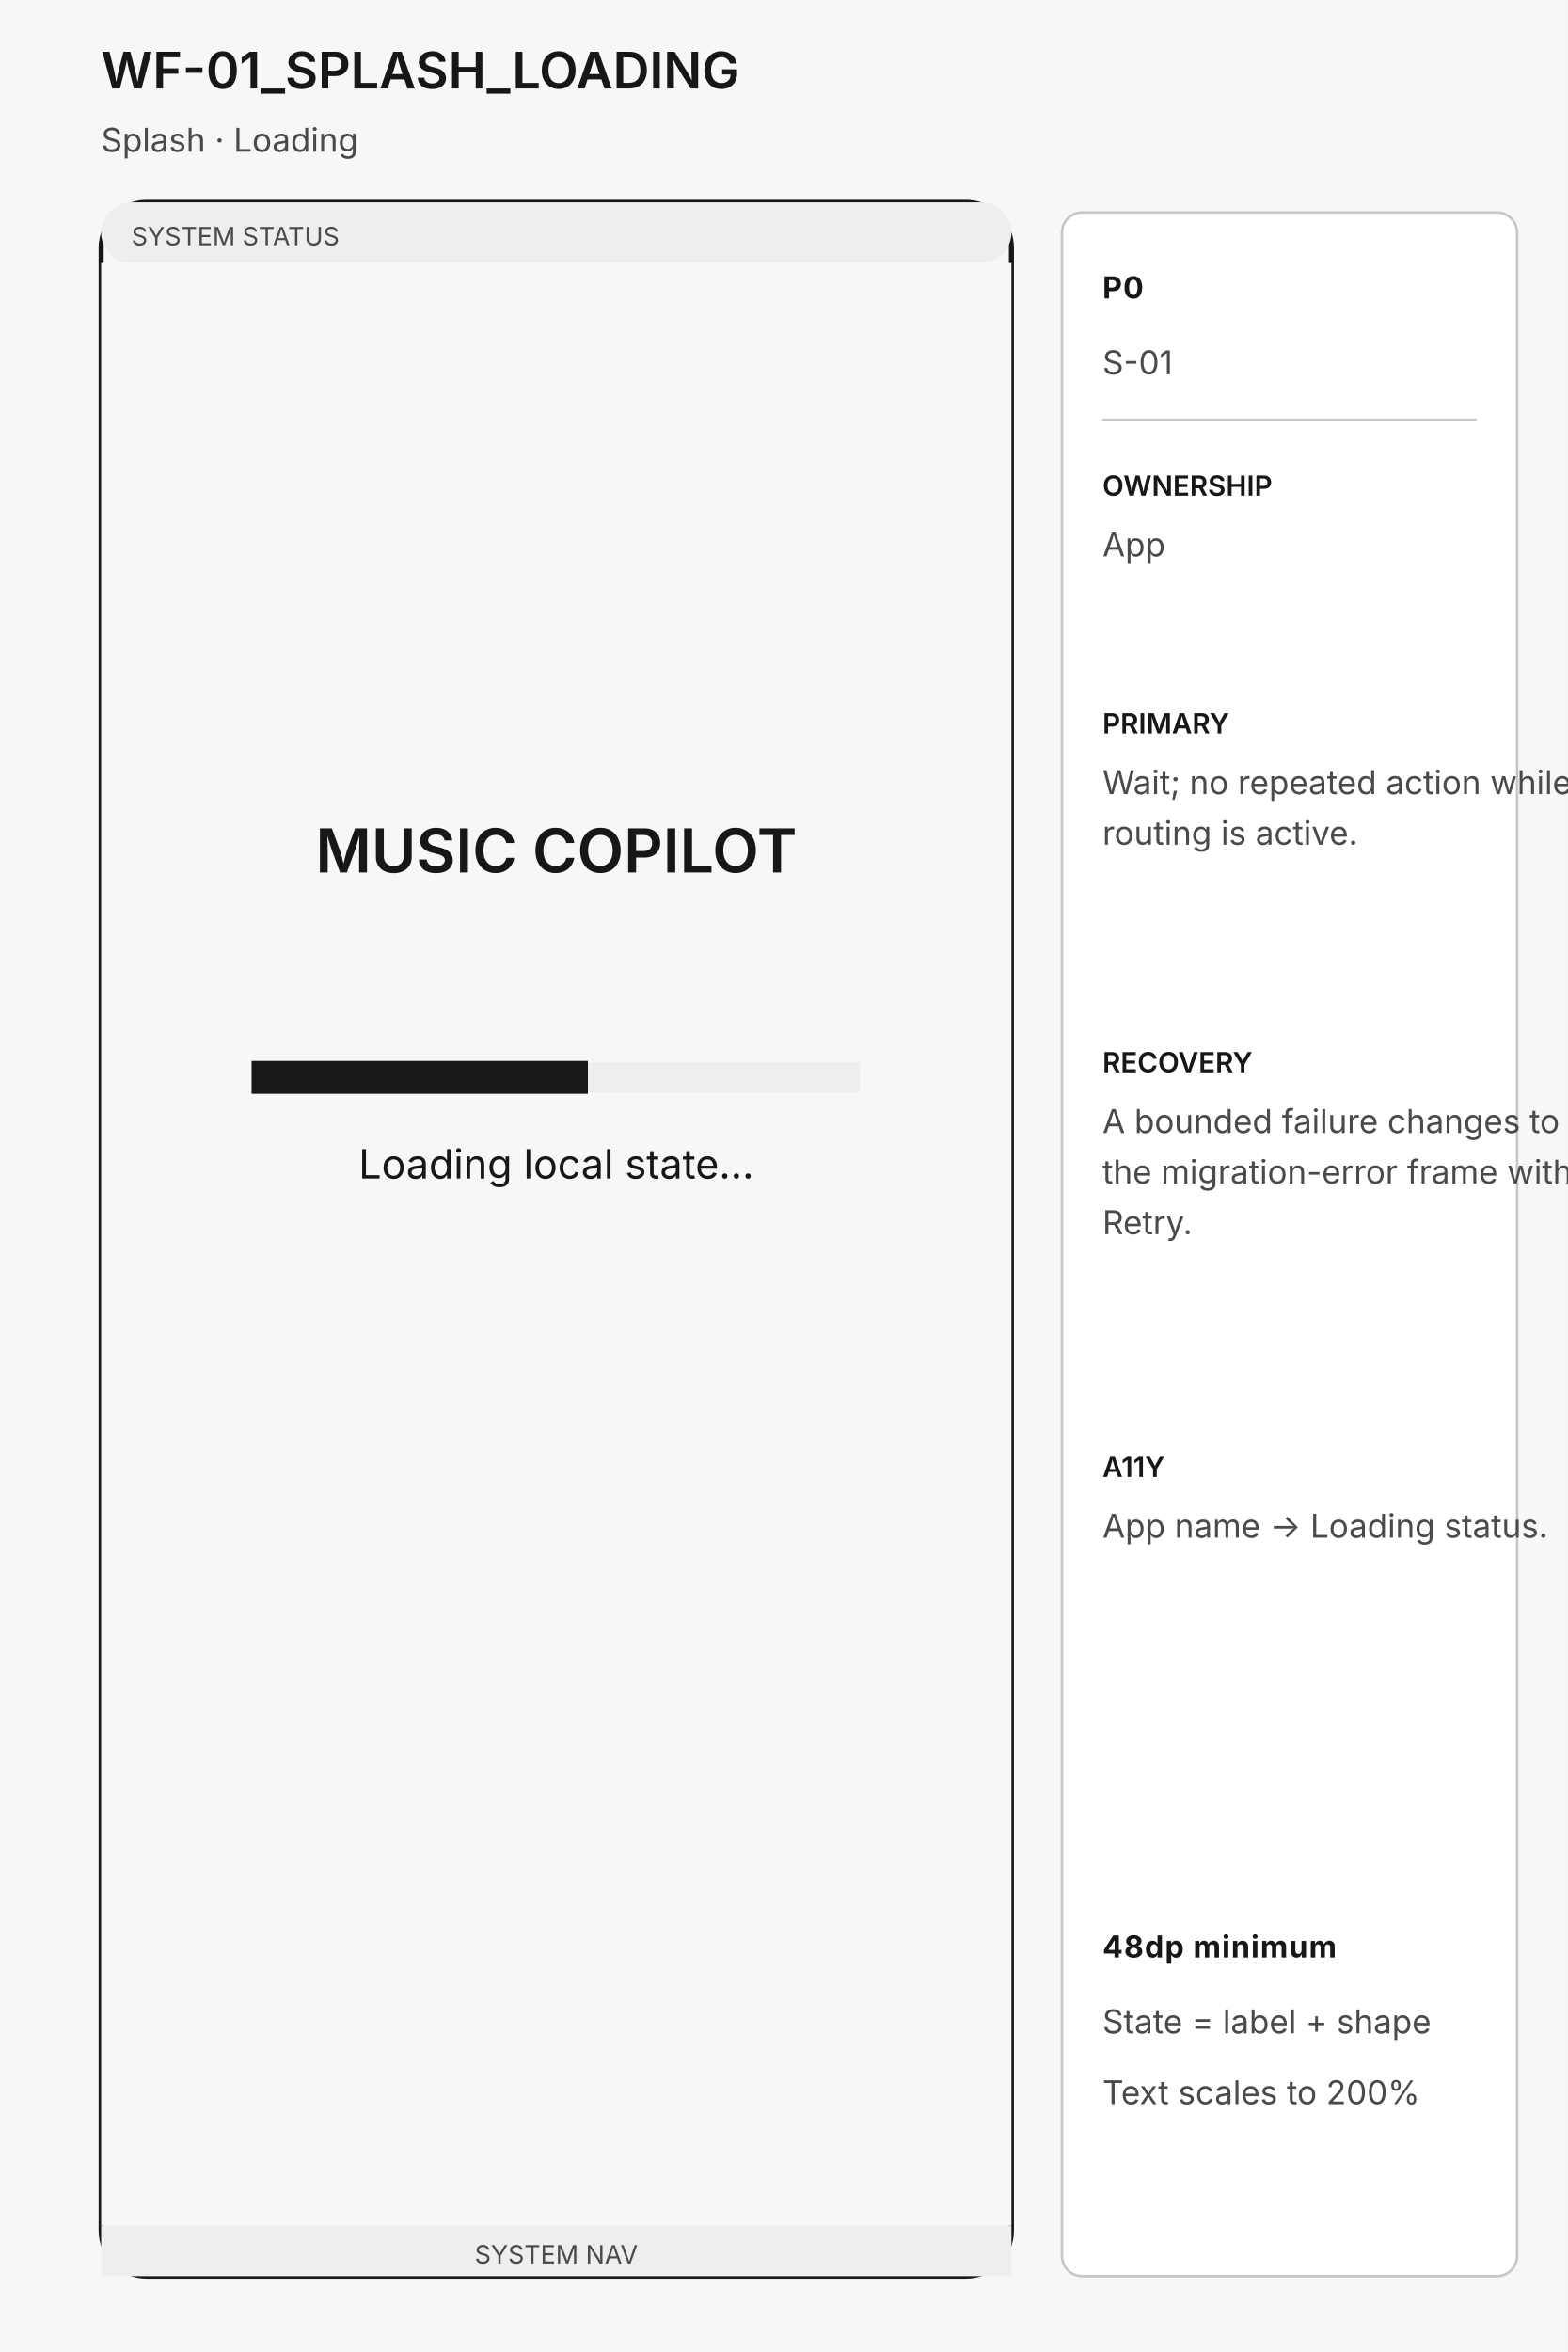
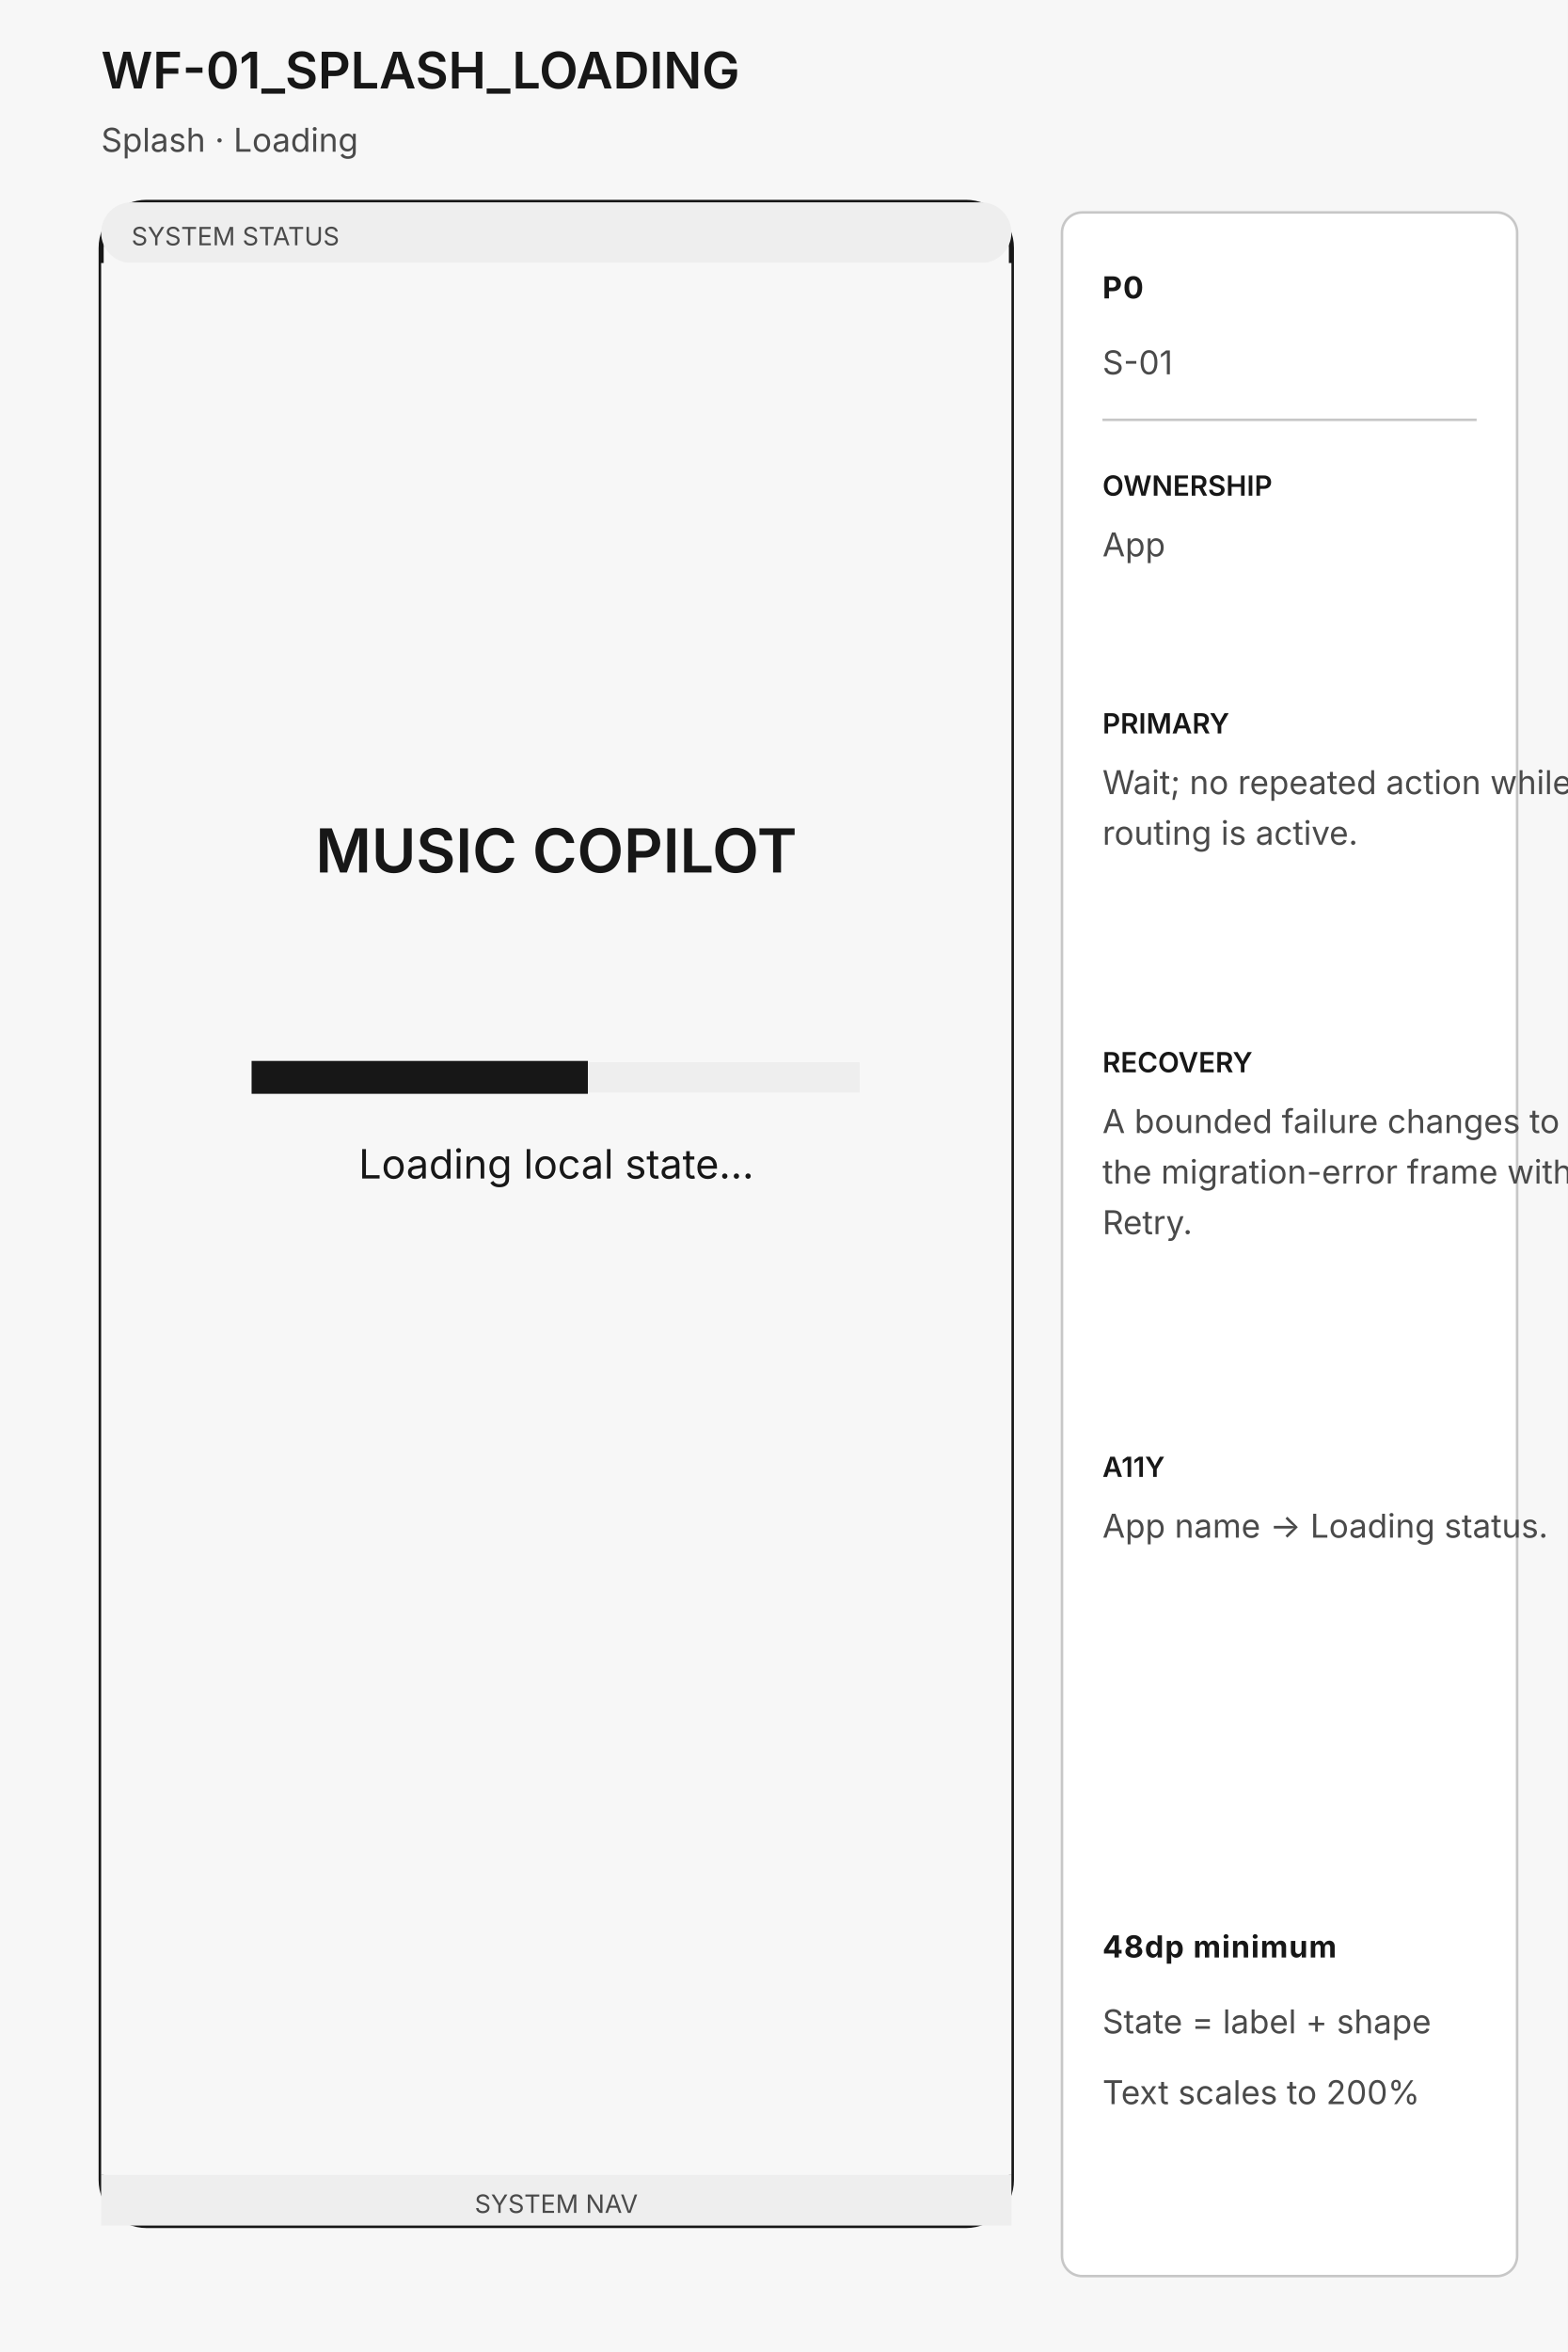
<svg xmlns="http://www.w3.org/2000/svg" width="620" height="930" viewBox="0 0 620 930" role="img" aria-labelledby="title desc" data-wf-id="WF-01_SPLASH_LOADING" data-state-ids="S-01" data-priority="P0">
  <style>text{font-family:Inter,Arial,sans-serif;fill:#171717}.title{font-size:28px;font-weight:700}.h1{font-size:24px;font-weight:600}.h2{font-size:20px;font-weight:600}.body{font-size:16px}.label{font-size:14px;font-weight:600}.note{font-size:13px;fill:#4A4A4A}.mini{font-size:11px;font-weight:600}.measure{font-size:10px;fill:#4A4A4A}.chip{font-size:12px;font-weight:700;letter-spacing:.4px}.device{fill:#F7F7F7;stroke:#171717;stroke-width:2}.surface{fill:#FFFFFF;stroke:#C7C7C7;stroke-width:1.5}.subtle{fill:#EEEEEE}.inverse{fill:#171717;stroke:#171717}.inverseText{fill:#FFFFFF}.touch{fill:none;stroke:#4A4A4A;stroke-width:1;stroke-dasharray:4 3}.selected{fill:#EEEEEE;stroke:#171717;stroke-width:2}.system{fill:#F7F7F7;stroke:#4A4A4A;stroke-width:1.5;stroke-dasharray:7 5}.annotation{fill:#FFFFFF;stroke:#C7C7C7}.divider{stroke:#C7C7C7}</style>
  <rect width="620" height="930" fill="#F7F7F7" />
  <text x="40" y="35" class="h2" text-anchor="start">WF-01_SPLASH_LOADING</text>
  <text x="40" y="60" class="note" text-anchor="start">Splash · Loading</text>
-   <rect x="40" y="80" width="360" height="820" rx="18" class="device" />
+   <rect x="40" y="80" width="360" height="800" rx="18" class="device" />
  <rect x="40" y="80" width="360" height="24" rx="12" class="subtle" />
  <text x="52" y="97" class="measure" text-anchor="start">SYSTEM STATUS</text>
-   <rect x="40" y="104" width="360" height="776" fill="#F7F7F7" />
+   <rect x="40" y="104" width="360" height="756" fill="#F7F7F7" />
  <text x="220" y="345" class="h1" text-anchor="middle">MUSIC COPILOT</text>
  <rect x="100" y="420" width="240" height="12" class="subtle" />
  <rect x="100" y="420" width="132" height="12" class="inverse" />
  <text x="220" y="466" class="body" text-anchor="middle">Loading local state…</text>
-   <rect x="40" y="880" width="360" height="20" class="subtle" />
-   <text x="220" y="895" class="measure" text-anchor="middle">SYSTEM NAV</text>
+   <rect x="40" y="860" width="360" height="20" class="subtle" />
+   <text x="220" y="875" class="measure" text-anchor="middle">SYSTEM NAV</text>
  <g transform="translate(420 84)">
    <rect width="180" height="816" rx="8" class="annotation" />
    <text x="16" y="34" class="chip" text-anchor="start">P0</text>
    <text x="16" y="64" class="note" text-anchor="start">S-01</text>
    <line x1="16" y1="82" x2="164" y2="82" class="divider" />
    <text x="16" y="112" class="mini" text-anchor="start">OWNERSHIP</text>
    <text x="16" y="136" class="note" text-anchor="start">App</text>
    <text x="16" y="206" class="mini" text-anchor="start">PRIMARY</text>
    <text x="16" y="230" class="note" text-anchor="start">Wait; no repeated action while</text>
    <text x="16" y="250" class="note" text-anchor="start">routing is active.</text>
    <text x="16" y="340" class="mini" text-anchor="start">RECOVERY</text>
    <text x="16" y="364" class="note" text-anchor="start">A bounded failure changes to</text>
    <text x="16" y="384" class="note" text-anchor="start">the migration-error frame with</text>
    <text x="16" y="404" class="note" text-anchor="start">Retry.</text>
    <text x="16" y="500" class="mini" text-anchor="start">A11Y</text>
    <text x="16" y="524" class="note" text-anchor="start">App name → Loading status.</text>
    <text x="16" y="690" class="chip" text-anchor="start">48dp minimum</text>
    <text x="16" y="720" class="note" text-anchor="start">State = label + shape</text>
    <text x="16" y="748" class="note" text-anchor="start">Text scales to 200%</text>
  </g>
</svg>
